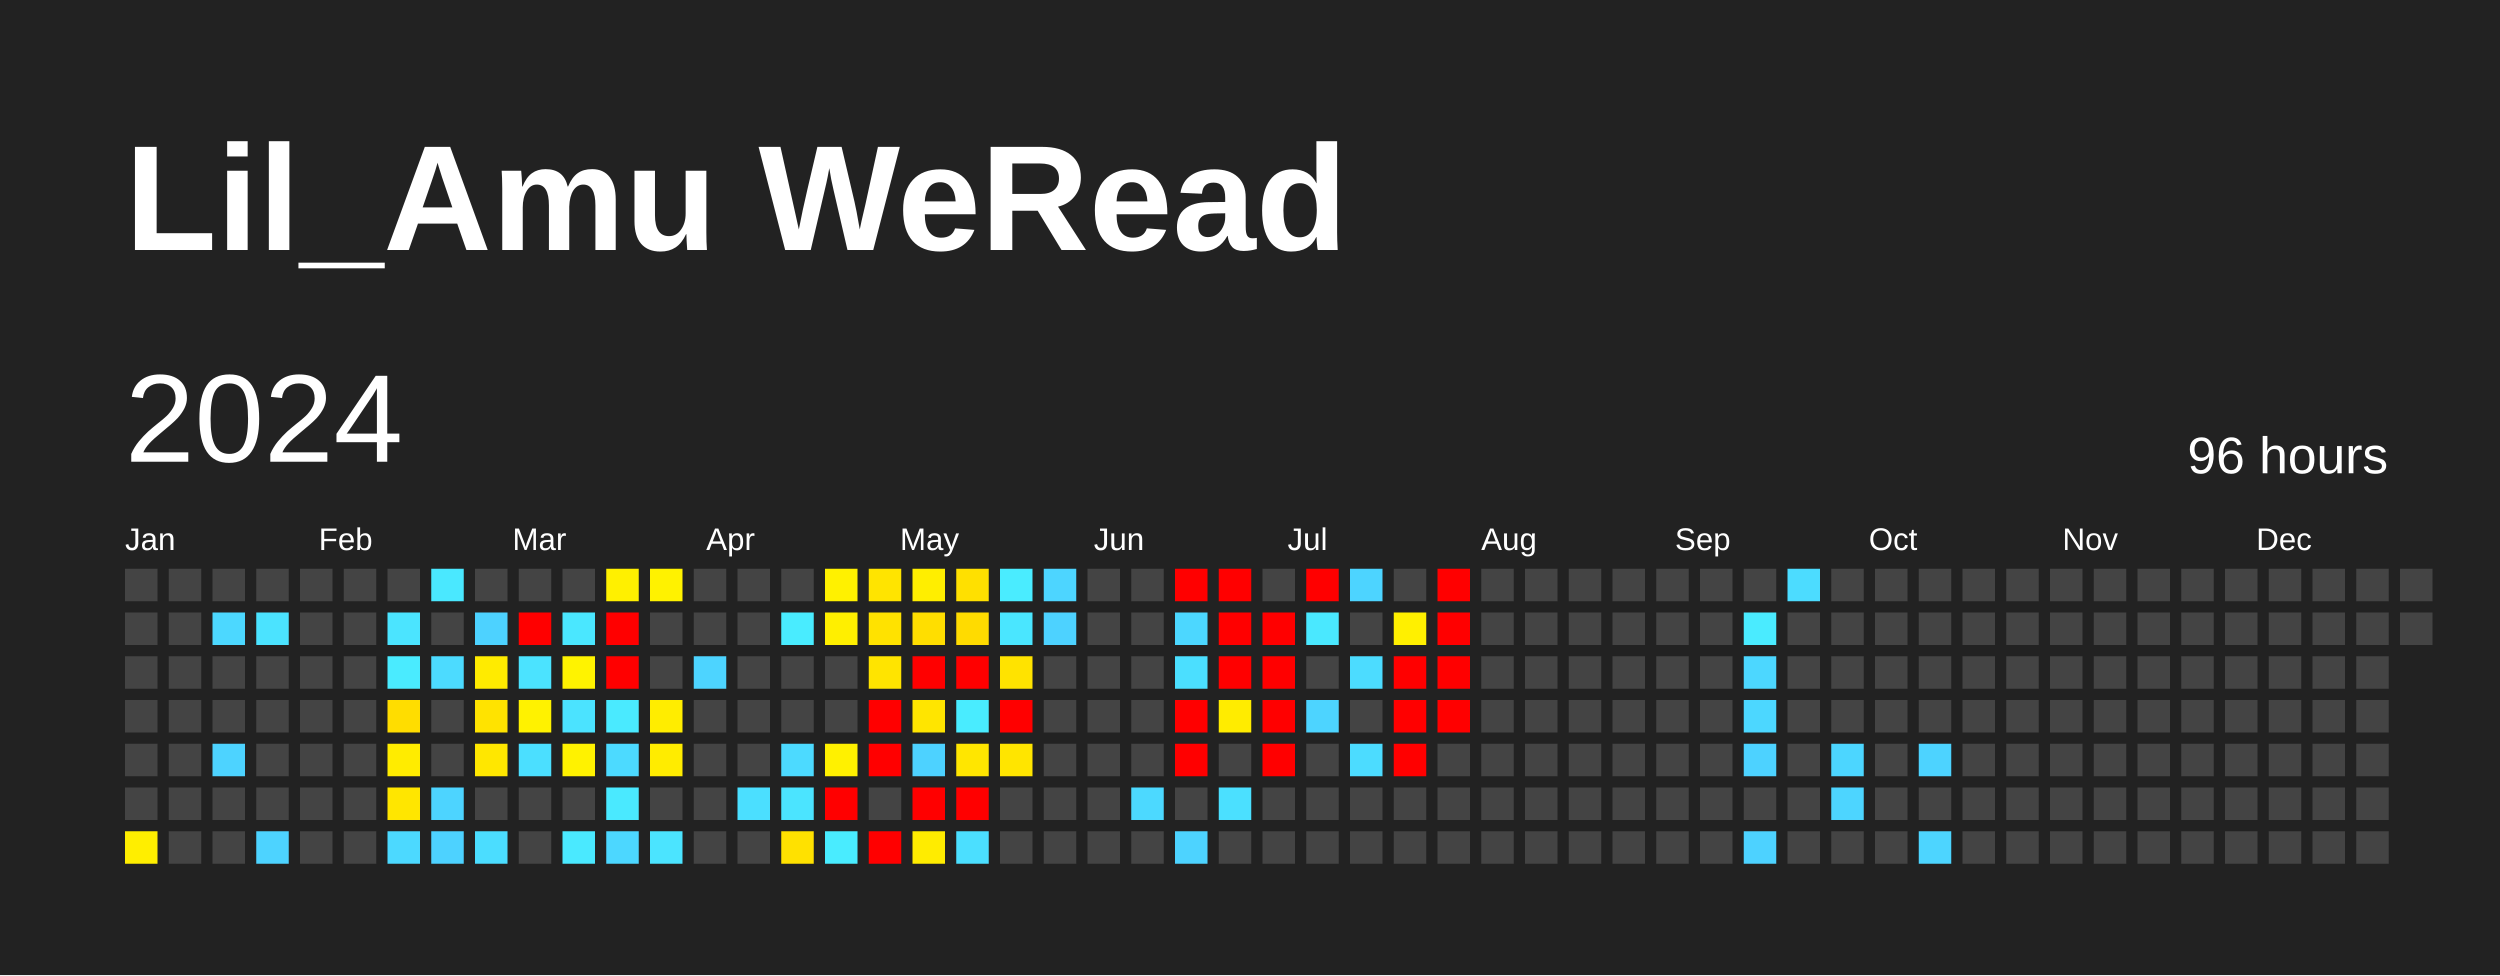
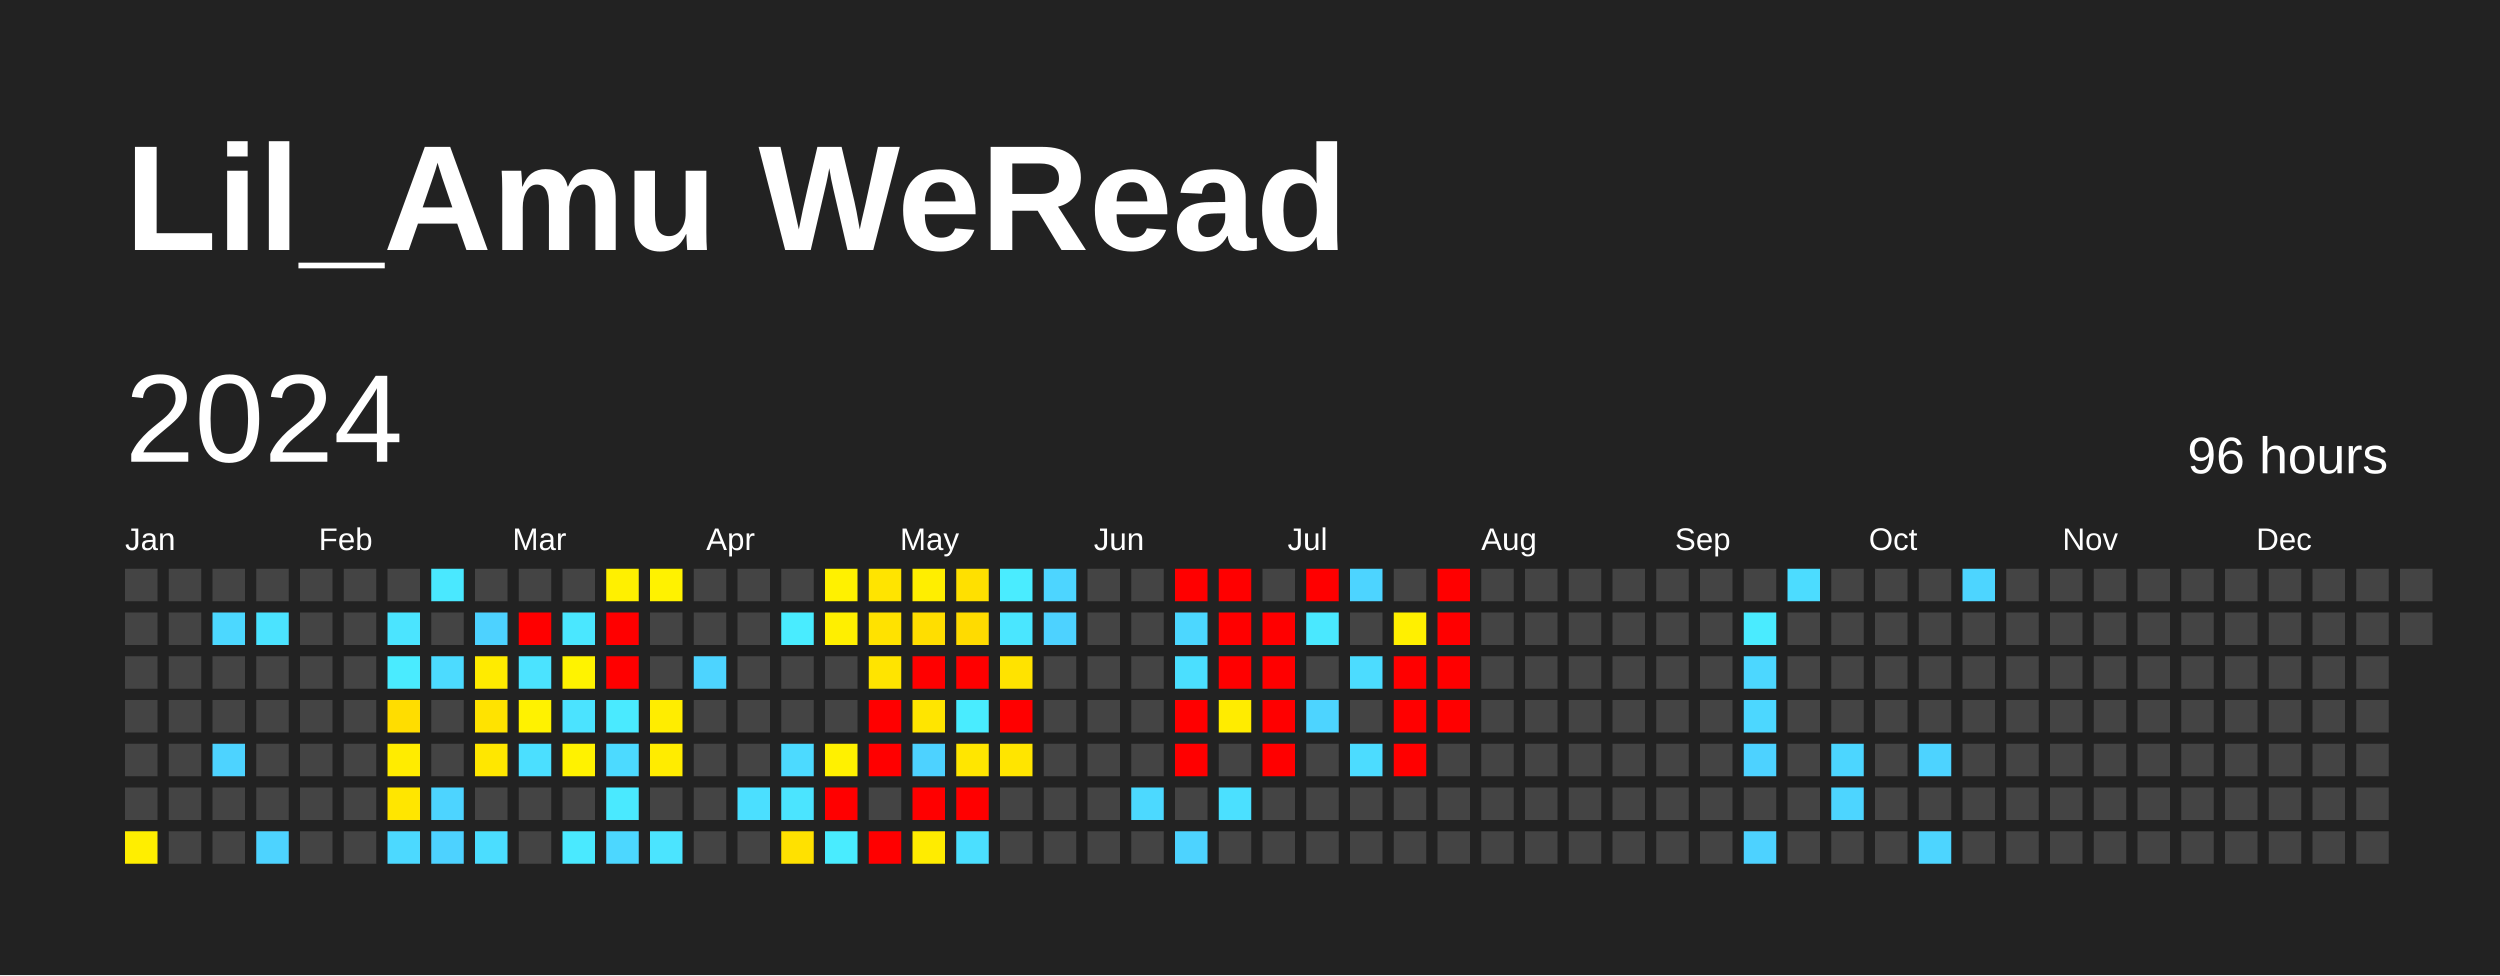
<svg xmlns="http://www.w3.org/2000/svg" baseProfile="full" height="78mm" version="1.1" viewBox="0,0,200,78" width="200mm">
  <defs />
  <rect fill="#222222" height="78" width="200" x="0" y="0" />
  <text fill="#FFFFFF" style="font-size:12px; font-family:Arial; font-weight:bold;" x="10" y="20">Lil_Amu WeRead</text>
  <text dominant-baseline="hanging" fill="#FFFFFF" style="font-size:10.0px; font-family:Arial;" x="10" y="30">2024</text>
  <text dominant-baseline="hanging" fill="#FFFFFF" style="font-size:4.125px; font-family:Arial;" x="175" y="35">96 hours</text>
  <text fill="#FFFFFF" style="font-size:2.5px; font-family:Arial" x="10.0" y="44">Jan</text>
  <text fill="#FFFFFF" style="font-size:2.5px; font-family:Arial" x="25.5" y="44">Feb</text>
  <text fill="#FFFFFF" style="font-size:2.5px; font-family:Arial" x="41.0" y="44">Mar</text>
  <text fill="#FFFFFF" style="font-size:2.5px; font-family:Arial" x="56.5" y="44">Apr</text>
  <text fill="#FFFFFF" style="font-size:2.5px; font-family:Arial" x="72.0" y="44">May</text>
  <text fill="#FFFFFF" style="font-size:2.5px; font-family:Arial" x="87.5" y="44">Jun</text>
  <text fill="#FFFFFF" style="font-size:2.5px; font-family:Arial" x="103.0" y="44">Jul</text>
  <text fill="#FFFFFF" style="font-size:2.5px; font-family:Arial" x="118.5" y="44">Aug</text>
  <text fill="#FFFFFF" style="font-size:2.5px; font-family:Arial" x="134.0" y="44">Sep</text>
  <text fill="#FFFFFF" style="font-size:2.5px; font-family:Arial" x="149.5" y="44">Oct</text>
  <text fill="#FFFFFF" style="font-size:2.5px; font-family:Arial" x="165.0" y="44">Nov</text>
  <text fill="#FFFFFF" style="font-size:2.5px; font-family:Arial" x="180.5" y="44">Dec</text>
  <rect fill="#444444" height="2.6" width="2.6" x="10.0" y="45.5" />
  <rect fill="#444444" height="2.6" width="2.6" x="10.0" y="49.0" />
  <rect fill="#444444" height="2.6" width="2.6" x="10.0" y="52.5" />
  <rect fill="#444444" height="2.6" width="2.6" x="10.0" y="56.0" />
  <rect fill="#444444" height="2.6" width="2.6" x="10.0" y="59.5" />
  <rect fill="#444444" height="2.6" width="2.6" x="10.0" y="63.0" />
  <rect fill="#ffee00" height="2.6" width="2.6" x="10.0" y="66.5" />
  <rect fill="#444444" height="2.6" width="2.6" x="13.5" y="45.5" />
  <rect fill="#444444" height="2.6" width="2.6" x="13.5" y="49.0" />
  <rect fill="#444444" height="2.6" width="2.6" x="13.5" y="52.5" />
  <rect fill="#444444" height="2.6" width="2.6" x="13.5" y="56.0" />
  <rect fill="#444444" height="2.6" width="2.6" x="13.5" y="59.5" />
  <rect fill="#444444" height="2.6" width="2.6" x="13.5" y="63.0" />
  <rect fill="#444444" height="2.6" width="2.6" x="13.5" y="66.5" />
  <rect fill="#444444" height="2.6" width="2.6" x="17.0" y="45.5" />
  <rect fill="#4cd8ff" height="2.6" width="2.6" x="17.0" y="49.0" />
  <rect fill="#444444" height="2.6" width="2.6" x="17.0" y="52.5" />
  <rect fill="#444444" height="2.6" width="2.6" x="17.0" y="56.0" />
  <rect fill="#4dd3ff" height="2.6" width="2.6" x="17.0" y="59.5" />
  <rect fill="#444444" height="2.6" width="2.6" x="17.0" y="63.0" />
  <rect fill="#444444" height="2.6" width="2.6" x="17.0" y="66.5" />
  <rect fill="#444444" height="2.6" width="2.6" x="20.5" y="45.5" />
  <rect fill="#4be3ff" height="2.6" width="2.6" x="20.5" y="49.0" />
  <rect fill="#444444" height="2.6" width="2.6" x="20.5" y="52.5" />
  <rect fill="#444444" height="2.6" width="2.6" x="20.5" y="56.0" />
  <rect fill="#444444" height="2.6" width="2.6" x="20.5" y="59.5" />
  <rect fill="#444444" height="2.6" width="2.6" x="20.5" y="63.0" />
  <rect fill="#4dd3ff" height="2.6" width="2.6" x="20.5" y="66.5" />
  <rect fill="#444444" height="2.6" width="2.6" x="24.0" y="45.5" />
  <rect fill="#444444" height="2.6" width="2.6" x="24.0" y="49.0" />
  <rect fill="#444444" height="2.6" width="2.6" x="24.0" y="52.5" />
  <rect fill="#444444" height="2.6" width="2.6" x="24.0" y="56.0" />
  <rect fill="#444444" height="2.6" width="2.6" x="24.0" y="59.5" />
  <rect fill="#444444" height="2.6" width="2.6" x="24.0" y="63.0" />
  <rect fill="#444444" height="2.6" width="2.6" x="24.0" y="66.5" />
  <rect fill="#444444" height="2.6" width="2.6" x="27.5" y="45.5" />
  <rect fill="#444444" height="2.6" width="2.6" x="27.5" y="49.0" />
  <rect fill="#444444" height="2.6" width="2.6" x="27.5" y="52.5" />
  <rect fill="#444444" height="2.6" width="2.6" x="27.5" y="56.0" />
  <rect fill="#444444" height="2.6" width="2.6" x="27.5" y="59.5" />
  <rect fill="#444444" height="2.6" width="2.6" x="27.5" y="63.0" />
  <rect fill="#444444" height="2.6" width="2.6" x="27.5" y="66.5" />
  <rect fill="#444444" height="2.6" width="2.6" x="31.0" y="45.5" />
  <rect fill="#4be4ff" height="2.6" width="2.6" x="31.0" y="49.0" />
  <rect fill="#4aebff" height="2.6" width="2.6" x="31.0" y="52.5" />
  <rect fill="#ffdd00" height="2.6" width="2.6" x="31.0" y="56.0" />
  <rect fill="#ffec00" height="2.6" width="2.6" x="31.0" y="59.5" />
  <rect fill="#ffe600" height="2.6" width="2.6" x="31.0" y="63.0" />
  <rect fill="#4cd9ff" height="2.6" width="2.6" x="31.0" y="66.5" />
  <rect fill="#4ae8ff" height="2.6" width="2.6" x="34.5" y="45.5" />
  <rect fill="#444444" height="2.6" width="2.6" x="34.5" y="49.0" />
  <rect fill="#4cdbff" height="2.6" width="2.6" x="34.5" y="52.5" />
  <rect fill="#444444" height="2.6" width="2.6" x="34.5" y="56.0" />
  <rect fill="#444444" height="2.6" width="2.6" x="34.5" y="59.5" />
  <rect fill="#4dd4ff" height="2.6" width="2.6" x="34.5" y="63.0" />
  <rect fill="#4dd2ff" height="2.6" width="2.6" x="34.5" y="66.5" />
  <rect fill="#444444" height="2.6" width="2.6" x="38.0" y="45.5" />
  <rect fill="#4dd2ff" height="2.6" width="2.6" x="38.0" y="49.0" />
  <rect fill="#ffeb00" height="2.6" width="2.6" x="38.0" y="52.5" />
  <rect fill="#ffe300" height="2.6" width="2.6" x="38.0" y="56.0" />
  <rect fill="#ffe700" height="2.6" width="2.6" x="38.0" y="59.5" />
  <rect fill="#444444" height="2.6" width="2.6" x="38.0" y="63.0" />
  <rect fill="#4bddff" height="2.6" width="2.6" x="38.0" y="66.5" />
  <rect fill="#444444" height="2.6" width="2.6" x="41.5" y="45.5" />
  <rect fill="red" height="2.6" width="2.6" x="41.5" y="49.0" />
  <rect fill="#4be3ff" height="2.6" width="2.6" x="41.5" y="52.5" />
  <rect fill="#fff200" height="2.6" width="2.6" x="41.5" y="56.0" />
  <rect fill="#4bdfff" height="2.6" width="2.6" x="41.5" y="59.5" />
  <rect fill="#444444" height="2.6" width="2.6" x="41.5" y="63.0" />
  <rect fill="#444444" height="2.6" width="2.6" x="41.5" y="66.5" />
  <rect fill="#444444" height="2.6" width="2.6" x="45.0" y="45.5" />
  <rect fill="#4ae7ff" height="2.6" width="2.6" x="45.0" y="49.0" />
  <rect fill="#fff300" height="2.6" width="2.6" x="45.0" y="52.5" />
  <rect fill="#4be3ff" height="2.6" width="2.6" x="45.0" y="56.0" />
  <rect fill="#fff200" height="2.6" width="2.6" x="45.0" y="59.5" />
  <rect fill="#444444" height="2.6" width="2.6" x="45.0" y="63.0" />
  <rect fill="#4ae9ff" height="2.6" width="2.6" x="45.0" y="66.5" />
  <rect fill="#fff000" height="2.6" width="2.6" x="48.5" y="45.5" />
  <rect fill="red" height="2.6" width="2.6" x="48.5" y="49.0" />
  <rect fill="red" height="2.6" width="2.6" x="48.5" y="52.5" />
  <rect fill="#4aeaff" height="2.6" width="2.6" x="48.5" y="56.0" />
  <rect fill="#4cdaff" height="2.6" width="2.6" x="48.5" y="59.5" />
  <rect fill="#4ae9ff" height="2.6" width="2.6" x="48.5" y="63.0" />
  <rect fill="#4cd7ff" height="2.6" width="2.6" x="48.5" y="66.5" />
  <rect fill="#fff200" height="2.6" width="2.6" x="52.0" y="45.5" />
  <rect fill="#444444" height="2.6" width="2.6" x="52.0" y="49.0" />
  <rect fill="#444444" height="2.6" width="2.6" x="52.0" y="52.5" />
  <rect fill="#ffed00" height="2.6" width="2.6" x="52.0" y="56.0" />
  <rect fill="#ffec00" height="2.6" width="2.6" x="52.0" y="59.5" />
  <rect fill="#444444" height="2.6" width="2.6" x="52.0" y="63.0" />
  <rect fill="#4be4ff" height="2.6" width="2.6" x="52.0" y="66.5" />
  <rect fill="#444444" height="2.6" width="2.6" x="55.5" y="45.5" />
  <rect fill="#444444" height="2.6" width="2.6" x="55.5" y="49.0" />
  <rect fill="#4dd4ff" height="2.6" width="2.6" x="55.5" y="52.5" />
  <rect fill="#444444" height="2.6" width="2.6" x="55.5" y="56.0" />
  <rect fill="#444444" height="2.6" width="2.6" x="55.5" y="59.5" />
  <rect fill="#444444" height="2.6" width="2.6" x="55.5" y="63.0" />
  <rect fill="#444444" height="2.6" width="2.6" x="55.5" y="66.5" />
  <rect fill="#444444" height="2.6" width="2.6" x="59.0" y="45.5" />
  <rect fill="#444444" height="2.6" width="2.6" x="59.0" y="49.0" />
  <rect fill="#444444" height="2.6" width="2.6" x="59.0" y="52.5" />
  <rect fill="#444444" height="2.6" width="2.6" x="59.0" y="56.0" />
  <rect fill="#444444" height="2.6" width="2.6" x="59.0" y="59.5" />
  <rect fill="#4bdfff" height="2.6" width="2.6" x="59.0" y="63.0" />
  <rect fill="#444444" height="2.6" width="2.6" x="59.0" y="66.5" />
  <rect fill="#444444" height="2.6" width="2.6" x="62.5" y="45.5" />
  <rect fill="#49ecff" height="2.6" width="2.6" x="62.5" y="49.0" />
  <rect fill="#444444" height="2.6" width="2.6" x="62.5" y="52.5" />
  <rect fill="#444444" height="2.6" width="2.6" x="62.5" y="56.0" />
  <rect fill="#4cdaff" height="2.6" width="2.6" x="62.5" y="59.5" />
  <rect fill="#4be4ff" height="2.6" width="2.6" x="62.5" y="63.0" />
  <rect fill="#ffe100" height="2.6" width="2.6" x="62.5" y="66.5" />
  <rect fill="#fff100" height="2.6" width="2.6" x="66.0" y="45.5" />
  <rect fill="#ffef00" height="2.6" width="2.6" x="66.0" y="49.0" />
  <rect fill="#444444" height="2.6" width="2.6" x="66.0" y="52.5" />
  <rect fill="#444444" height="2.6" width="2.6" x="66.0" y="56.0" />
  <rect fill="#fff100" height="2.6" width="2.6" x="66.0" y="59.5" />
  <rect fill="red" height="2.6" width="2.6" x="66.0" y="63.0" />
  <rect fill="#49ecff" height="2.6" width="2.6" x="66.0" y="66.5" />
  <rect fill="#ffe400" height="2.6" width="2.6" x="69.5" y="45.5" />
  <rect fill="#ffe200" height="2.6" width="2.6" x="69.5" y="49.0" />
  <rect fill="#ffe400" height="2.6" width="2.6" x="69.5" y="52.5" />
  <rect fill="red" height="2.6" width="2.6" x="69.5" y="56.0" />
  <rect fill="red" height="2.6" width="2.6" x="69.5" y="59.5" />
  <rect fill="#444444" height="2.6" width="2.6" x="69.5" y="63.0" />
  <rect fill="red" height="2.6" width="2.6" x="69.5" y="66.5" />
  <rect fill="#ffee00" height="2.6" width="2.6" x="73.0" y="45.5" />
  <rect fill="#ffde00" height="2.6" width="2.6" x="73.0" y="49.0" />
  <rect fill="red" height="2.6" width="2.6" x="73.0" y="52.5" />
  <rect fill="#ffe500" height="2.6" width="2.6" x="73.0" y="56.0" />
  <rect fill="#4dd2ff" height="2.6" width="2.6" x="73.0" y="59.5" />
  <rect fill="red" height="2.6" width="2.6" x="73.0" y="63.0" />
  <rect fill="#ffec00" height="2.6" width="2.6" x="73.0" y="66.5" />
  <rect fill="#ffe000" height="2.6" width="2.6" x="76.5" y="45.5" />
  <rect fill="#ffdb00" height="2.6" width="2.6" x="76.5" y="49.0" />
  <rect fill="red" height="2.6" width="2.6" x="76.5" y="52.5" />
  <rect fill="#49ecff" height="2.6" width="2.6" x="76.5" y="56.0" />
  <rect fill="#ffe600" height="2.6" width="2.6" x="76.5" y="59.5" />
  <rect fill="red" height="2.6" width="2.6" x="76.5" y="63.0" />
  <rect fill="#4bdfff" height="2.6" width="2.6" x="76.5" y="66.5" />
  <rect fill="#4aecff" height="2.6" width="2.6" x="80.0" y="45.5" />
  <rect fill="#4ae6ff" height="2.6" width="2.6" x="80.0" y="49.0" />
  <rect fill="#ffe300" height="2.6" width="2.6" x="80.0" y="52.5" />
  <rect fill="red" height="2.6" width="2.6" x="80.0" y="56.0" />
  <rect fill="#ffe500" height="2.6" width="2.6" x="80.0" y="59.5" />
  <rect fill="#444444" height="2.6" width="2.6" x="80.0" y="63.0" />
  <rect fill="#444444" height="2.6" width="2.6" x="80.0" y="66.5" />
  <rect fill="#4dd5ff" height="2.6" width="2.6" x="83.5" y="45.5" />
  <rect fill="#4dd2ff" height="2.6" width="2.6" x="83.5" y="49.0" />
  <rect fill="#444444" height="2.6" width="2.6" x="83.5" y="52.5" />
  <rect fill="#444444" height="2.6" width="2.6" x="83.5" y="56.0" />
  <rect fill="#444444" height="2.6" width="2.6" x="83.5" y="59.5" />
  <rect fill="#444444" height="2.6" width="2.6" x="83.5" y="63.0" />
  <rect fill="#444444" height="2.6" width="2.6" x="83.5" y="66.5" />
  <rect fill="#444444" height="2.6" width="2.6" x="87.0" y="45.5" />
  <rect fill="#444444" height="2.6" width="2.6" x="87.0" y="49.0" />
  <rect fill="#444444" height="2.6" width="2.6" x="87.0" y="52.5" />
  <rect fill="#444444" height="2.6" width="2.6" x="87.0" y="56.0" />
  <rect fill="#444444" height="2.6" width="2.6" x="87.0" y="59.5" />
  <rect fill="#444444" height="2.6" width="2.6" x="87.0" y="63.0" />
  <rect fill="#444444" height="2.6" width="2.6" x="87.0" y="66.5" />
  <rect fill="#444444" height="2.6" width="2.6" x="90.5" y="45.5" />
  <rect fill="#444444" height="2.6" width="2.6" x="90.5" y="49.0" />
  <rect fill="#444444" height="2.6" width="2.6" x="90.5" y="52.5" />
  <rect fill="#444444" height="2.6" width="2.6" x="90.5" y="56.0" />
  <rect fill="#444444" height="2.6" width="2.6" x="90.5" y="59.5" />
  <rect fill="#4cd9ff" height="2.6" width="2.6" x="90.5" y="63.0" />
  <rect fill="#444444" height="2.6" width="2.6" x="90.5" y="66.5" />
  <rect fill="red" height="2.6" width="2.6" x="94.0" y="45.5" />
  <rect fill="#4cd7ff" height="2.6" width="2.6" x="94.0" y="49.0" />
  <rect fill="#4bdfff" height="2.6" width="2.6" x="94.0" y="52.5" />
  <rect fill="red" height="2.6" width="2.6" x="94.0" y="56.0" />
  <rect fill="red" height="2.6" width="2.6" x="94.0" y="59.5" />
  <rect fill="#444444" height="2.6" width="2.6" x="94.0" y="63.0" />
  <rect fill="#4dd3ff" height="2.6" width="2.6" x="94.0" y="66.5" />
  <rect fill="red" height="2.6" width="2.6" x="97.5" y="45.5" />
  <rect fill="red" height="2.6" width="2.6" x="97.5" y="49.0" />
  <rect fill="red" height="2.6" width="2.6" x="97.5" y="52.5" />
  <rect fill="#ffec00" height="2.6" width="2.6" x="97.5" y="56.0" />
  <rect fill="#444444" height="2.6" width="2.6" x="97.5" y="59.5" />
  <rect fill="#4be0ff" height="2.6" width="2.6" x="97.5" y="63.0" />
  <rect fill="#444444" height="2.6" width="2.6" x="97.5" y="66.5" />
  <rect fill="#444444" height="2.6" width="2.6" x="101.0" y="45.5" />
  <rect fill="red" height="2.6" width="2.6" x="101.0" y="49.0" />
  <rect fill="red" height="2.6" width="2.6" x="101.0" y="52.5" />
  <rect fill="red" height="2.6" width="2.6" x="101.0" y="56.0" />
  <rect fill="red" height="2.6" width="2.6" x="101.0" y="59.5" />
  <rect fill="#444444" height="2.6" width="2.6" x="101.0" y="63.0" />
  <rect fill="#444444" height="2.6" width="2.6" x="101.0" y="66.5" />
  <rect fill="red" height="2.6" width="2.6" x="104.5" y="45.5" />
  <rect fill="#4ae8ff" height="2.6" width="2.6" x="104.5" y="49.0" />
  <rect fill="#444444" height="2.6" width="2.6" x="104.5" y="52.5" />
  <rect fill="#4dd4ff" height="2.6" width="2.6" x="104.5" y="56.0" />
  <rect fill="#444444" height="2.6" width="2.6" x="104.5" y="59.5" />
  <rect fill="#444444" height="2.6" width="2.6" x="104.5" y="63.0" />
  <rect fill="#444444" height="2.6" width="2.6" x="104.5" y="66.5" />
  <rect fill="#4dd4ff" height="2.6" width="2.6" x="108.0" y="45.5" />
  <rect fill="#444444" height="2.6" width="2.6" x="108.0" y="49.0" />
  <rect fill="#4cdcff" height="2.6" width="2.6" x="108.0" y="52.5" />
  <rect fill="#444444" height="2.6" width="2.6" x="108.0" y="56.0" />
  <rect fill="#4cdcff" height="2.6" width="2.6" x="108.0" y="59.5" />
  <rect fill="#444444" height="2.6" width="2.6" x="108.0" y="63.0" />
  <rect fill="#444444" height="2.6" width="2.6" x="108.0" y="66.5" />
  <rect fill="#444444" height="2.6" width="2.6" x="111.5" y="45.5" />
  <rect fill="#fff000" height="2.6" width="2.6" x="111.5" y="49.0" />
  <rect fill="red" height="2.6" width="2.6" x="111.5" y="52.5" />
  <rect fill="red" height="2.6" width="2.6" x="111.5" y="56.0" />
  <rect fill="red" height="2.6" width="2.6" x="111.5" y="59.5" />
  <rect fill="#444444" height="2.6" width="2.6" x="111.5" y="63.0" />
  <rect fill="#444444" height="2.6" width="2.6" x="111.5" y="66.5" />
  <rect fill="red" height="2.6" width="2.6" x="115.0" y="45.5" />
  <rect fill="red" height="2.6" width="2.6" x="115.0" y="49.0" />
  <rect fill="red" height="2.6" width="2.6" x="115.0" y="52.5" />
  <rect fill="red" height="2.6" width="2.6" x="115.0" y="56.0" />
  <rect fill="#444444" height="2.6" width="2.6" x="115.0" y="59.5" />
  <rect fill="#444444" height="2.6" width="2.6" x="115.0" y="63.0" />
  <rect fill="#444444" height="2.6" width="2.6" x="115.0" y="66.5" />
  <rect fill="#444444" height="2.6" width="2.6" x="118.5" y="45.5" />
  <rect fill="#444444" height="2.6" width="2.6" x="118.5" y="49.0" />
  <rect fill="#444444" height="2.6" width="2.6" x="118.5" y="52.5" />
  <rect fill="#444444" height="2.6" width="2.6" x="118.5" y="56.0" />
  <rect fill="#444444" height="2.6" width="2.6" x="118.5" y="59.5" />
  <rect fill="#444444" height="2.6" width="2.6" x="118.5" y="63.0" />
  <rect fill="#444444" height="2.6" width="2.6" x="118.5" y="66.5" />
  <rect fill="#444444" height="2.6" width="2.6" x="122.0" y="45.5" />
  <rect fill="#444444" height="2.6" width="2.6" x="122.0" y="49.0" />
  <rect fill="#444444" height="2.6" width="2.6" x="122.0" y="52.5" />
  <rect fill="#444444" height="2.6" width="2.6" x="122.0" y="56.0" />
  <rect fill="#444444" height="2.6" width="2.6" x="122.0" y="59.5" />
  <rect fill="#444444" height="2.6" width="2.6" x="122.0" y="63.0" />
  <rect fill="#444444" height="2.6" width="2.6" x="122.0" y="66.5" />
  <rect fill="#444444" height="2.6" width="2.6" x="125.5" y="45.5" />
  <rect fill="#444444" height="2.6" width="2.6" x="125.5" y="49.0" />
  <rect fill="#444444" height="2.6" width="2.6" x="125.5" y="52.5" />
  <rect fill="#444444" height="2.6" width="2.6" x="125.5" y="56.0" />
  <rect fill="#444444" height="2.6" width="2.6" x="125.5" y="59.5" />
  <rect fill="#444444" height="2.6" width="2.6" x="125.5" y="63.0" />
  <rect fill="#444444" height="2.6" width="2.6" x="125.5" y="66.5" />
  <rect fill="#444444" height="2.6" width="2.6" x="129.0" y="45.5" />
  <rect fill="#444444" height="2.6" width="2.6" x="129.0" y="49.0" />
  <rect fill="#444444" height="2.6" width="2.6" x="129.0" y="52.5" />
  <rect fill="#444444" height="2.6" width="2.6" x="129.0" y="56.0" />
  <rect fill="#444444" height="2.6" width="2.6" x="129.0" y="59.5" />
  <rect fill="#444444" height="2.6" width="2.6" x="129.0" y="63.0" />
  <rect fill="#444444" height="2.6" width="2.6" x="129.0" y="66.5" />
  <rect fill="#444444" height="2.6" width="2.6" x="132.5" y="45.5" />
  <rect fill="#444444" height="2.6" width="2.6" x="132.5" y="49.0" />
  <rect fill="#444444" height="2.6" width="2.6" x="132.5" y="52.5" />
  <rect fill="#444444" height="2.6" width="2.6" x="132.5" y="56.0" />
  <rect fill="#444444" height="2.6" width="2.6" x="132.5" y="59.5" />
  <rect fill="#444444" height="2.6" width="2.6" x="132.5" y="63.0" />
  <rect fill="#444444" height="2.6" width="2.6" x="132.5" y="66.5" />
  <rect fill="#444444" height="2.6" width="2.6" x="136.0" y="45.5" />
  <rect fill="#444444" height="2.6" width="2.6" x="136.0" y="49.0" />
  <rect fill="#444444" height="2.6" width="2.6" x="136.0" y="52.5" />
  <rect fill="#444444" height="2.6" width="2.6" x="136.0" y="56.0" />
  <rect fill="#444444" height="2.6" width="2.6" x="136.0" y="59.5" />
  <rect fill="#444444" height="2.6" width="2.6" x="136.0" y="63.0" />
  <rect fill="#444444" height="2.6" width="2.6" x="136.0" y="66.5" />
  <rect fill="#444444" height="2.6" width="2.6" x="139.5" y="45.5" />
  <rect fill="#4aebff" height="2.6" width="2.6" x="139.5" y="49.0" />
  <rect fill="#4cd7ff" height="2.6" width="2.6" x="139.5" y="52.5" />
  <rect fill="#4cd7ff" height="2.6" width="2.6" x="139.5" y="56.0" />
  <rect fill="#4dd2ff" height="2.6" width="2.6" x="139.5" y="59.5" />
  <rect fill="#444444" height="2.6" width="2.6" x="139.5" y="63.0" />
  <rect fill="#4dd2ff" height="2.6" width="2.6" x="139.5" y="66.5" />
  <rect fill="#4cdcff" height="2.6" width="2.6" x="143.0" y="45.5" />
  <rect fill="#444444" height="2.6" width="2.6" x="143.0" y="49.0" />
  <rect fill="#444444" height="2.6" width="2.6" x="143.0" y="52.5" />
  <rect fill="#444444" height="2.6" width="2.6" x="143.0" y="56.0" />
  <rect fill="#444444" height="2.6" width="2.6" x="143.0" y="59.5" />
  <rect fill="#444444" height="2.6" width="2.6" x="143.0" y="63.0" />
  <rect fill="#444444" height="2.6" width="2.6" x="143.0" y="66.5" />
  <rect fill="#444444" height="2.6" width="2.6" x="146.5" y="45.5" />
  <rect fill="#444444" height="2.6" width="2.6" x="146.5" y="49.0" />
  <rect fill="#444444" height="2.6" width="2.6" x="146.5" y="52.5" />
  <rect fill="#444444" height="2.6" width="2.6" x="146.5" y="56.0" />
  <rect fill="#4cd6ff" height="2.6" width="2.6" x="146.5" y="59.5" />
  <rect fill="#4dd5ff" height="2.6" width="2.6" x="146.5" y="63.0" />
  <rect fill="#444444" height="2.6" width="2.6" x="146.5" y="66.5" />
  <rect fill="#444444" height="2.6" width="2.6" x="150.0" y="45.5" />
  <rect fill="#444444" height="2.6" width="2.6" x="150.0" y="49.0" />
  <rect fill="#444444" height="2.6" width="2.6" x="150.0" y="52.5" />
  <rect fill="#444444" height="2.6" width="2.6" x="150.0" y="56.0" />
  <rect fill="#444444" height="2.6" width="2.6" x="150.0" y="59.5" />
  <rect fill="#444444" height="2.6" width="2.6" x="150.0" y="63.0" />
  <rect fill="#444444" height="2.6" width="2.6" x="150.0" y="66.5" />
  <rect fill="#444444" height="2.6" width="2.6" x="153.5" y="45.5" />
  <rect fill="#444444" height="2.6" width="2.6" x="153.5" y="49.0" />
  <rect fill="#444444" height="2.6" width="2.6" x="153.5" y="52.5" />
  <rect fill="#444444" height="2.6" width="2.6" x="153.5" y="56.0" />
  <rect fill="#4dd3ff" height="2.6" width="2.6" x="153.5" y="59.5" />
  <rect fill="#444444" height="2.6" width="2.6" x="153.5" y="63.0" />
  <rect fill="#4dd5ff" height="2.6" width="2.6" x="153.5" y="66.5" />
-   <rect fill="#444444" height="2.6" width="2.6" x="157.0" y="45.5" />
+   <rect fill="#4dd5ff" height="2.6" width="2.6" x="157.0" y="45.5" />
  <rect fill="#444444" height="2.6" width="2.6" x="157.0" y="49.0" />
  <rect fill="#444444" height="2.6" width="2.6" x="157.0" y="52.5" />
  <rect fill="#444444" height="2.6" width="2.6" x="157.0" y="56.0" />
  <rect fill="#444444" height="2.6" width="2.6" x="157.0" y="59.5" />
  <rect fill="#444444" height="2.6" width="2.6" x="157.0" y="63.0" />
  <rect fill="#444444" height="2.6" width="2.6" x="157.0" y="66.5" />
  <rect fill="#444444" height="2.6" width="2.6" x="160.5" y="45.5" />
  <rect fill="#444444" height="2.6" width="2.6" x="160.5" y="49.0" />
  <rect fill="#444444" height="2.6" width="2.6" x="160.5" y="52.5" />
  <rect fill="#444444" height="2.6" width="2.6" x="160.5" y="56.0" />
  <rect fill="#444444" height="2.6" width="2.6" x="160.5" y="59.5" />
  <rect fill="#444444" height="2.6" width="2.6" x="160.5" y="63.0" />
  <rect fill="#444444" height="2.6" width="2.6" x="160.5" y="66.5" />
  <rect fill="#444444" height="2.6" width="2.6" x="164.0" y="45.5" />
  <rect fill="#444444" height="2.6" width="2.6" x="164.0" y="49.0" />
  <rect fill="#444444" height="2.6" width="2.6" x="164.0" y="52.5" />
  <rect fill="#444444" height="2.6" width="2.6" x="164.0" y="56.0" />
  <rect fill="#444444" height="2.6" width="2.6" x="164.0" y="59.5" />
  <rect fill="#444444" height="2.6" width="2.6" x="164.0" y="63.0" />
  <rect fill="#444444" height="2.6" width="2.6" x="164.0" y="66.5" />
  <rect fill="#444444" height="2.6" width="2.6" x="167.5" y="45.5" />
  <rect fill="#444444" height="2.6" width="2.6" x="167.5" y="49.0" />
  <rect fill="#444444" height="2.6" width="2.6" x="167.5" y="52.5" />
  <rect fill="#444444" height="2.6" width="2.6" x="167.5" y="56.0" />
  <rect fill="#444444" height="2.6" width="2.6" x="167.5" y="59.5" />
  <rect fill="#444444" height="2.6" width="2.6" x="167.5" y="63.0" />
  <rect fill="#444444" height="2.6" width="2.6" x="167.5" y="66.5" />
  <rect fill="#444444" height="2.6" width="2.6" x="171.0" y="45.5" />
  <rect fill="#444444" height="2.6" width="2.6" x="171.0" y="49.0" />
  <rect fill="#444444" height="2.6" width="2.6" x="171.0" y="52.5" />
  <rect fill="#444444" height="2.6" width="2.6" x="171.0" y="56.0" />
  <rect fill="#444444" height="2.6" width="2.6" x="171.0" y="59.5" />
  <rect fill="#444444" height="2.6" width="2.6" x="171.0" y="63.0" />
  <rect fill="#444444" height="2.6" width="2.6" x="171.0" y="66.5" />
  <rect fill="#444444" height="2.6" width="2.6" x="174.5" y="45.5" />
  <rect fill="#444444" height="2.6" width="2.6" x="174.5" y="49.0" />
  <rect fill="#444444" height="2.6" width="2.6" x="174.5" y="52.5" />
  <rect fill="#444444" height="2.6" width="2.6" x="174.5" y="56.0" />
  <rect fill="#444444" height="2.6" width="2.6" x="174.5" y="59.5" />
  <rect fill="#444444" height="2.6" width="2.6" x="174.5" y="63.0" />
  <rect fill="#444444" height="2.6" width="2.6" x="174.5" y="66.5" />
  <rect fill="#444444" height="2.6" width="2.6" x="178.0" y="45.5" />
  <rect fill="#444444" height="2.6" width="2.6" x="178.0" y="49.0" />
  <rect fill="#444444" height="2.6" width="2.6" x="178.0" y="52.5" />
  <rect fill="#444444" height="2.6" width="2.6" x="178.0" y="56.0" />
  <rect fill="#444444" height="2.6" width="2.6" x="178.0" y="59.5" />
  <rect fill="#444444" height="2.6" width="2.6" x="178.0" y="63.0" />
  <rect fill="#444444" height="2.6" width="2.6" x="178.0" y="66.5" />
  <rect fill="#444444" height="2.6" width="2.6" x="181.5" y="45.5" />
  <rect fill="#444444" height="2.6" width="2.6" x="181.5" y="49.0" />
  <rect fill="#444444" height="2.6" width="2.6" x="181.5" y="52.5" />
  <rect fill="#444444" height="2.6" width="2.6" x="181.5" y="56.0" />
  <rect fill="#444444" height="2.6" width="2.6" x="181.5" y="59.5" />
  <rect fill="#444444" height="2.6" width="2.6" x="181.5" y="63.0" />
  <rect fill="#444444" height="2.6" width="2.6" x="181.5" y="66.5" />
  <rect fill="#444444" height="2.6" width="2.6" x="185.0" y="45.5" />
  <rect fill="#444444" height="2.6" width="2.6" x="185.0" y="49.0" />
  <rect fill="#444444" height="2.6" width="2.6" x="185.0" y="52.5" />
  <rect fill="#444444" height="2.6" width="2.6" x="185.0" y="56.0" />
  <rect fill="#444444" height="2.6" width="2.6" x="185.0" y="59.5" />
  <rect fill="#444444" height="2.6" width="2.6" x="185.0" y="63.0" />
  <rect fill="#444444" height="2.6" width="2.6" x="185.0" y="66.5" />
  <rect fill="#444444" height="2.6" width="2.6" x="188.5" y="45.5" />
  <rect fill="#444444" height="2.6" width="2.6" x="188.5" y="49.0" />
  <rect fill="#444444" height="2.6" width="2.6" x="188.5" y="52.5" />
  <rect fill="#444444" height="2.6" width="2.6" x="188.5" y="56.0" />
  <rect fill="#444444" height="2.6" width="2.6" x="188.5" y="59.5" />
  <rect fill="#444444" height="2.6" width="2.6" x="188.5" y="63.0" />
  <rect fill="#444444" height="2.6" width="2.6" x="188.5" y="66.5" />
  <rect fill="#444444" height="2.6" width="2.6" x="192.0" y="45.5" />
  <rect fill="#444444" height="2.6" width="2.6" x="192.0" y="49.0" />
</svg>
